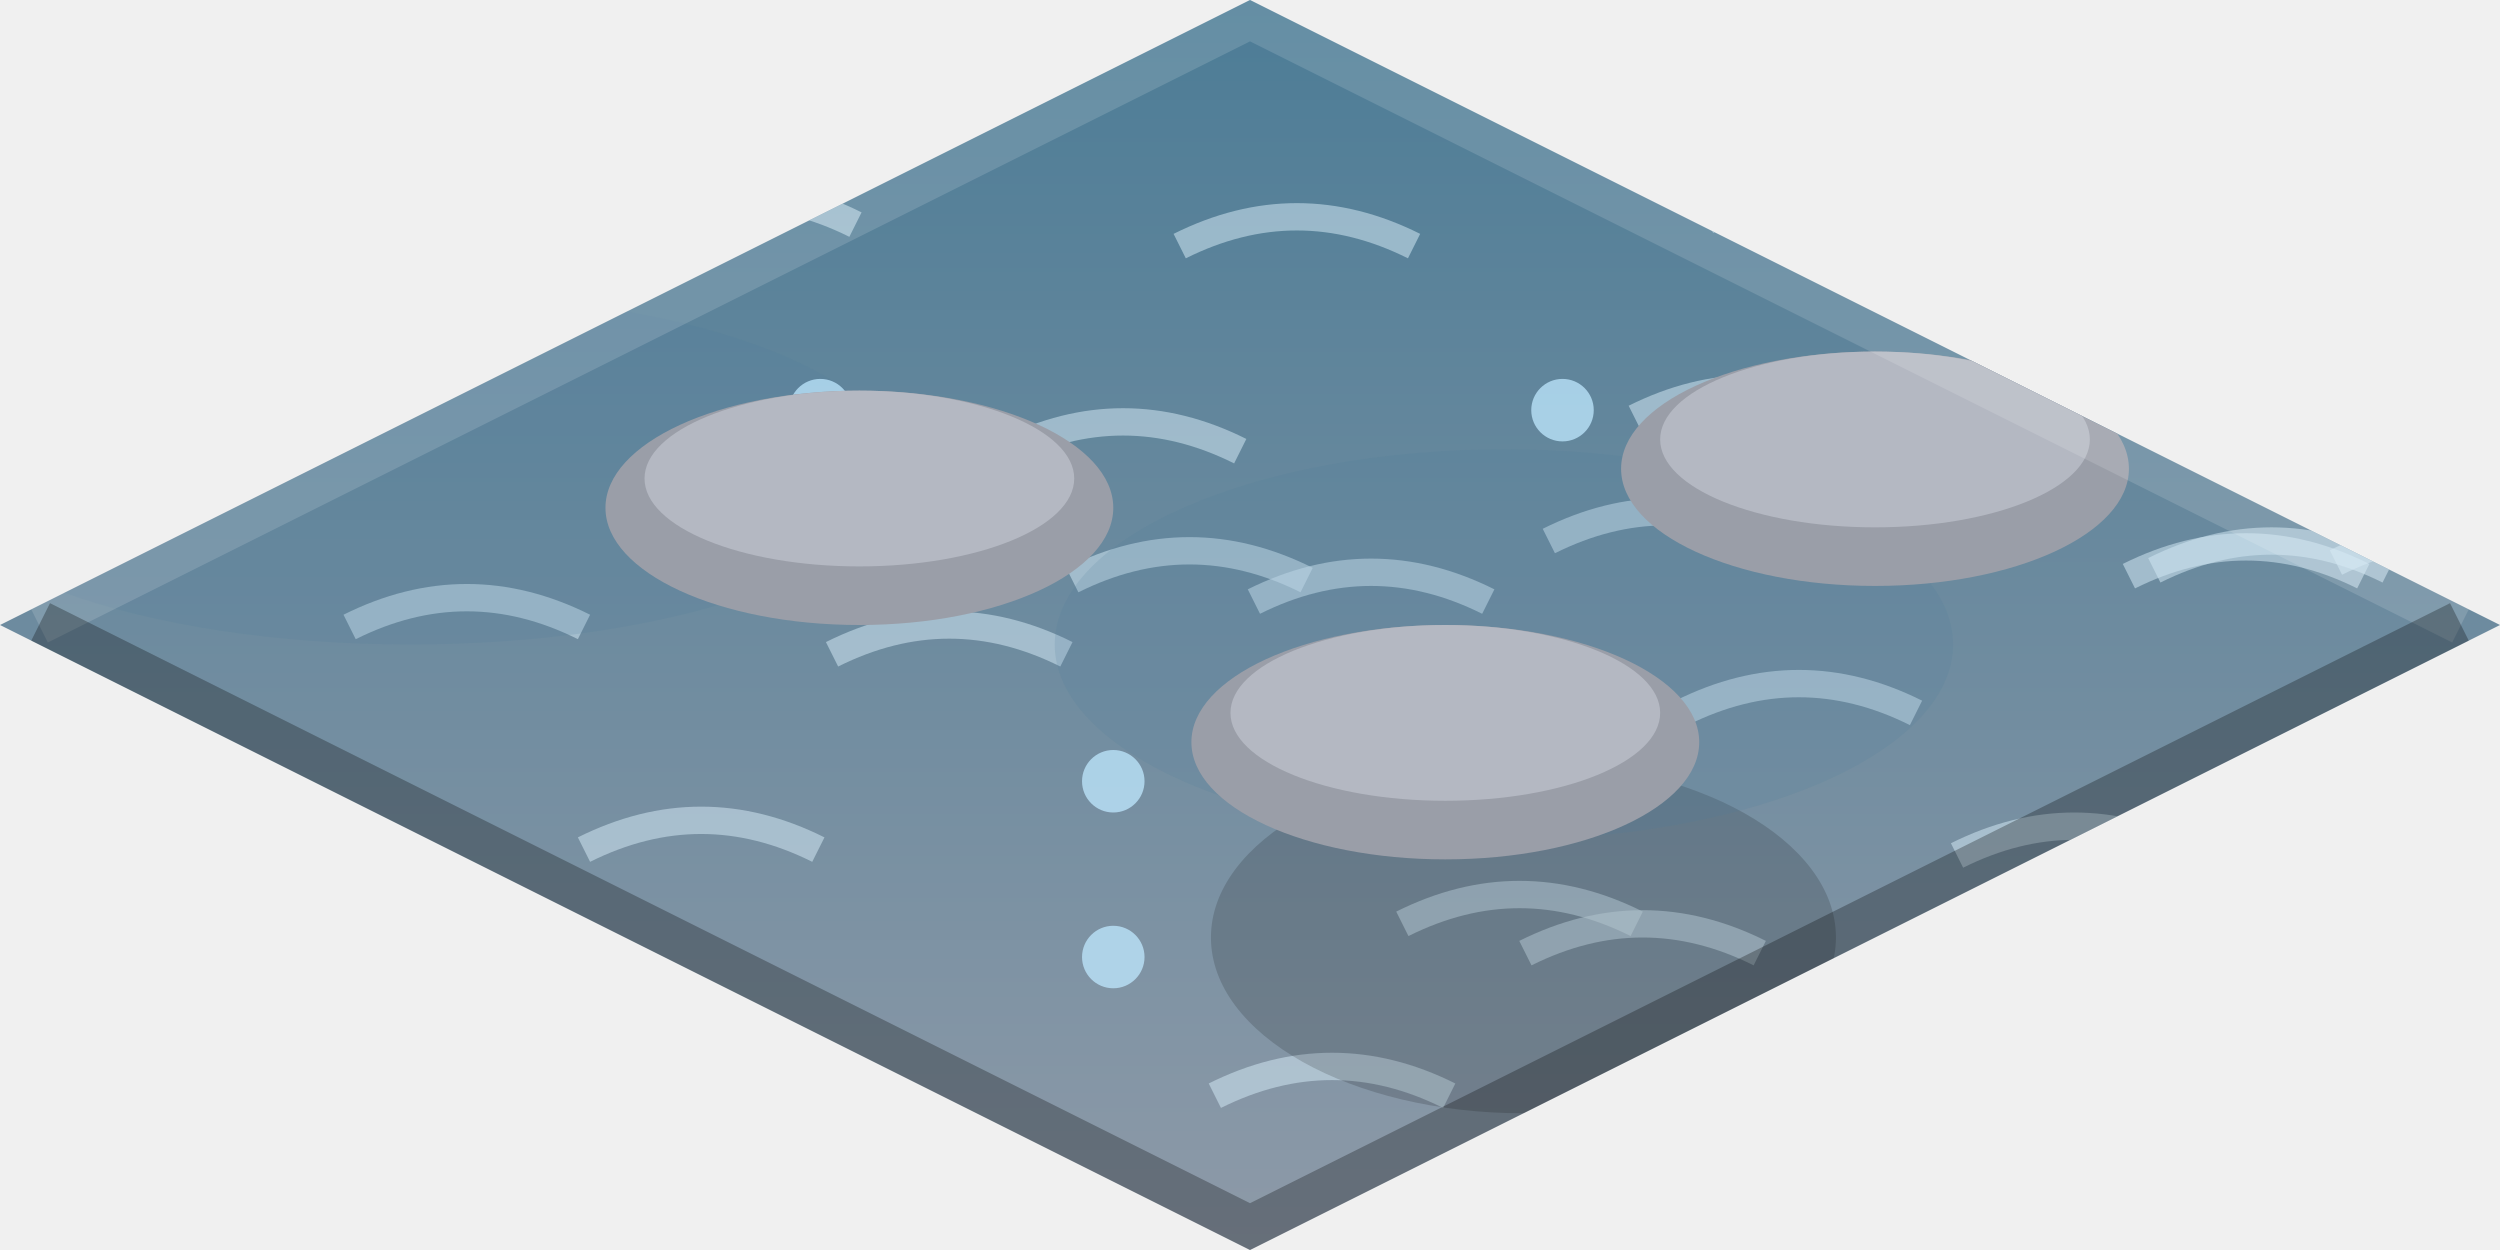
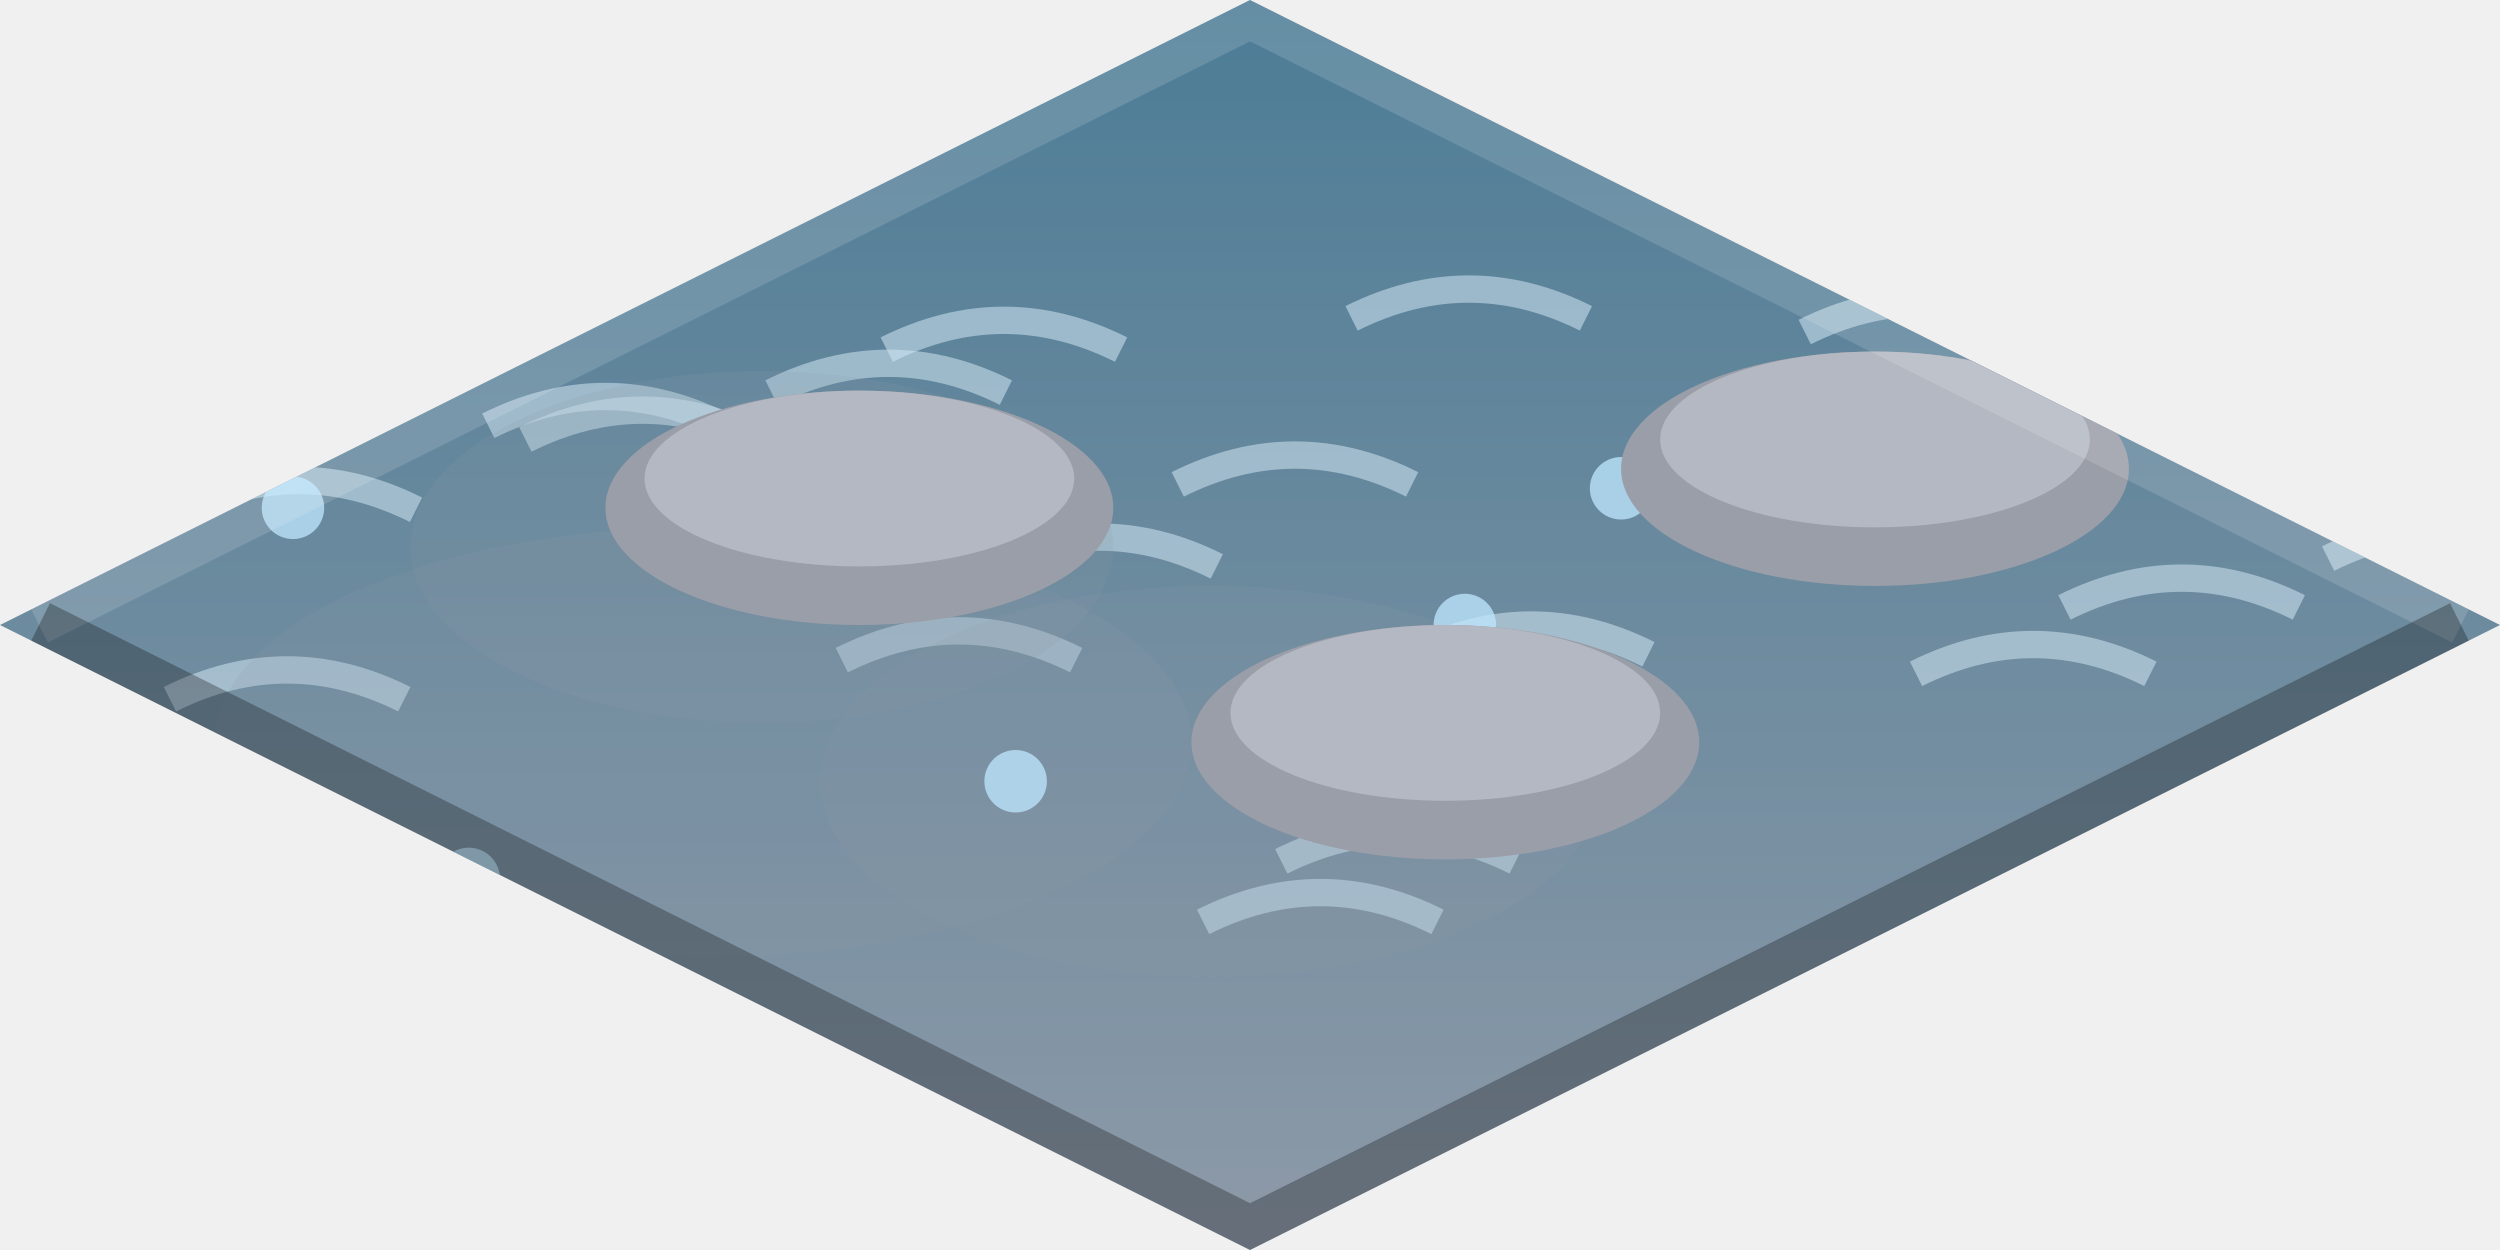
<svg xmlns="http://www.w3.org/2000/svg" width="128" height="64" viewBox="0 0 128 64">
  <defs>
    <linearGradient id="tg" x1="0" y1="0" x2="0" y2="1">
      <stop offset="0" stop-color="#4C7C96" stop-opacity="1" />
      <stop offset="1" stop-color="#8E9AA8" stop-opacity="1" />
    </linearGradient>
    <clipPath id="dia">
      <path d="M64,0 L128,32 L64,64 L0,32 Z" />
    </clipPath>
    <filter id="blur4" x="-50%" y="-50%" width="200%" height="200%">
      <feGaussianBlur stdDeviation="4" />
    </filter>
    <filter id="blur2" x="-50%" y="-50%" width="200%" height="200%">
      <feGaussianBlur stdDeviation="2" />
    </filter>
    <filter id="blur8" x="-80%" y="-80%" width="260%" height="260%">
      <feGaussianBlur stdDeviation="8" />
    </filter>
  </defs>
  <g clip-path="url(#dia)">
    <rect width="128" height="64" fill="url(#tg)" />
-     <path d="M100.2,43.8 q6,-3 12,0" stroke="#CFE6F2" stroke-width="1.4" fill="none" opacity=".55" />
-     <path d="M51.5,23.1 q6,-3 12,0" stroke="#CFE6F2" stroke-width="1.4" fill="none" opacity=".55" />
-     <path d="M64.2,30.8 q6,-3 12,0" stroke="#CFE6F2" stroke-width="1.4" fill="none" opacity=".55" />
-     <path d="M54.9,29.7 q6,-3 12,0" stroke="#CFE6F2" stroke-width="1.4" fill="none" opacity=".55" />
-     <path d="M71.8,47.3 q6,-3 12,0" stroke="#CFE6F2" stroke-width="1.4" fill="none" opacity=".55" />
-     <path d="M60.4,12.6 q6,-3 12,0" stroke="#CFE6F2" stroke-width="1.4" fill="none" opacity=".55" />
-     <path d="M112.8,56.0 q6,-3 12,0" stroke="#CFE6F2" stroke-width="1.4" fill="none" opacity=".55" />
-     <path d="M29.9,43.5 q6,-3 12,0" stroke="#CFE6F2" stroke-width="1.4" fill="none" opacity=".55" />
-     <path d="M11.9,13.9 q6,-3 12,0" stroke="#CFE6F2" stroke-width="1.4" fill="none" opacity=".55" />
-     <path d="M103.6,53.8 q6,-3 12,0" stroke="#CFE6F2" stroke-width="1.4" fill="none" opacity=".55" />
-     <path d="M18.9,48.6 q6,-3 12,0" stroke="#CFE6F2" stroke-width="1.4" fill="none" opacity=".55" />
-     <path d="M119.6,28.8 q6,-3 12,0" stroke="#CFE6F2" stroke-width="1.4" fill="none" opacity=".55" />
-     <path d="M17.9,32.1 q6,-3 12,0" stroke="#CFE6F2" stroke-width="1.4" fill="none" opacity=".55" />
-     <path d="M83.7,21.4 q6,-3 12,0" stroke="#CFE6F2" stroke-width="1.4" fill="none" opacity=".55" />
-     <path d="M79.3,27.7 q6,-3 12,0" stroke="#CFE6F2" stroke-width="1.4" fill="none" opacity=".55" />
-     <path d="M78.1,48.8 q6,-3 12,0" stroke="#CFE6F2" stroke-width="1.4" fill="none" opacity=".55" />
-     <path d="M86.1,36.5 q6,-3 12,0" stroke="#CFE6F2" stroke-width="1.4" fill="none" opacity=".55" />
-     <path d="M14.2,54.0 q6,-3 12,0" stroke="#CFE6F2" stroke-width="1.4" fill="none" opacity=".55" />
-     <path d="M109.0,29.5 q6,-3 12,0" stroke="#CFE6F2" stroke-width="1.4" fill="none" opacity=".55" />
-     <path d="M42.6,33.5 q6,-3 12,0" stroke="#CFE6F2" stroke-width="1.4" fill="none" opacity=".55" />
-     <path d="M62.2,56.1 q6,-3 12,0" stroke="#CFE6F2" stroke-width="1.4" fill="none" opacity=".55" />
-     <path d="M31.8,11.5 q6,-3 12,0" stroke="#CFE6F2" stroke-width="1.4" fill="none" opacity=".55" />
-     <path d="M87.4,11.3 q6,-3 12,0" stroke="#CFE6F2" stroke-width="1.4" fill="none" opacity=".55" />
-     <path d="M110.3,29.2 q6,-3 12,0" stroke="#CFE6F2" stroke-width="1.4" fill="none" opacity=".55" />
-     <path d="M114.4,57.9 q6,-3 12,0" stroke="#CFE6F2" stroke-width="1.4" fill="none" opacity=".55" />
-     <path d="M116.1,47.3 q6,-3 12,0" stroke="#CFE6F2" stroke-width="1.4" fill="none" opacity=".55" />
-     <ellipse cx="21" cy="24" rx="25" ry="9" fill="#4C7C96" opacity=".16" />
-     <ellipse cx="78" cy="48" rx="16" ry="9" fill="#000" opacity=".16" />
-     <ellipse cx="77" cy="33" rx="23" ry="10" fill="#4C7C96" opacity=".16" />
-     <circle cx="21" cy="48" r="1.6" fill="#BFE8FF" opacity=".75" />
-     <circle cx="57" cy="49" r="1.6" fill="#BFE8FF" opacity=".75" />
-     <circle cx="80" cy="21" r="1.6" fill="#BFE8FF" opacity=".75" />
-     <circle cx="42" cy="21" r="1.6" fill="#BFE8FF" opacity=".75" />
-     <circle cx="57" cy="40" r="1.6" fill="#BFE8FF" opacity=".75" />
+     <path d="M43.1,33.8 q6,-3 12,0" stroke="#CFE6F2" stroke-width="1.4" fill="none" opacity=".55" />
+     <path d="M60.3,24.8 q6,-3 12,0" stroke="#CFE6F2" stroke-width="1.4" fill="none" opacity=".55" />
+     <path d="M45.4,17.9 q6,-3 12,0" stroke="#CFE6F2" stroke-width="1.4" fill="none" opacity=".55" />
+     <path d="M8.7,35.8 q6,-3 12,0" stroke="#CFE6F2" stroke-width="1.4" fill="none" opacity=".55" />
+     <path d="M113.1,47.4 q6,-3 12,0" stroke="#CFE6F2" stroke-width="1.4" fill="none" opacity=".55" />
+     <path d="M26.9,22.5 q6,-3 12,0" stroke="#CFE6F2" stroke-width="1.4" fill="none" opacity=".55" />
+     <path d="M69.2,16.3 q6,-3 12,0" stroke="#CFE6F2" stroke-width="1.4" fill="none" opacity=".55" />
+     <path d="M115.0,46.2 q6,-3 12,0" stroke="#CFE6F2" stroke-width="1.4" fill="none" opacity=".55" />
+     <path d="M65.6,44.1 q6,-3 12,0" stroke="#CFE6F2" stroke-width="1.4" fill="none" opacity=".55" />
+     <path d="M119.2,28.6 q6,-3 12,0" stroke="#CFE6F2" stroke-width="1.4" fill="none" opacity=".55" />
+     <path d="M15.5,52.4 q6,-3 12,0" stroke="#CFE6F2" stroke-width="1.4" fill="none" opacity=".55" />
+     <path d="M119.5,21.1 q6,-3 12,0" stroke="#CFE6F2" stroke-width="1.4" fill="none" opacity=".55" />
+     <path d="M50.3,29.0 q6,-3 12,0" stroke="#CFE6F2" stroke-width="1.4" fill="none" opacity=".55" />
+     <path d="M89.8,55.0 q6,-3 12,0" stroke="#CFE6F2" stroke-width="1.4" fill="none" opacity=".55" />
+     <path d="M98.1,34.5 q6,-3 12,0" stroke="#CFE6F2" stroke-width="1.4" fill="none" opacity=".55" />
+     <path d="M107.7,17.4 q6,-3 12,0" stroke="#CFE6F2" stroke-width="1.4" fill="none" opacity=".55" />
+     <path d="M39.5,20.1 q6,-3 12,0" stroke="#CFE6F2" stroke-width="1.4" fill="none" opacity=".55" />
+     <path d="M25.0,21.8 q6,-3 12,0" stroke="#CFE6F2" stroke-width="1.4" fill="none" opacity=".55" />
+     <path d="M105.7,31.1 q6,-3 12,0" stroke="#CFE6F2" stroke-width="1.4" fill="none" opacity=".55" />
+     <path d="M61.6,47.2 q6,-3 12,0" stroke="#CFE6F2" stroke-width="1.4" fill="none" opacity=".55" />
+     <path d="M82.5,7.6 q6,-3 12,0" stroke="#CFE6F2" stroke-width="1.4" fill="none" opacity=".55" />
+     <path d="M88.3,7.3 q6,-3 12,0" stroke="#CFE6F2" stroke-width="1.4" fill="none" opacity=".55" />
+     <path d="M18.3,49.7 q6,-3 12,0" stroke="#CFE6F2" stroke-width="1.4" fill="none" opacity=".55" />
+     <path d="M72.4,33.5 q6,-3 12,0" stroke="#CFE6F2" stroke-width="1.4" fill="none" opacity=".55" />
+     <path d="M9.3,26.1 q6,-3 12,0" stroke="#CFE6F2" stroke-width="1.4" fill="none" opacity=".55" />
+     <path d="M92.4,17.0 q6,-3 12,0" stroke="#CFE6F2" stroke-width="1.4" fill="none" opacity=".55" />
+     <ellipse cx="62" cy="40" rx="20" ry="10" fill="#8E9AA8" opacity=".16" />
+     <ellipse cx="39" cy="28" rx="18" ry="9" fill="#8E9AA8" opacity=".16" />
+     <ellipse cx="36" cy="38" rx="25" ry="11" fill="#8E9AA8" opacity=".16" />
+     <circle cx="75" cy="32" r="1.6" fill="#BFE8FF" opacity=".75" />
+     <circle cx="15" cy="26" r="1.6" fill="#BFE8FF" opacity=".75" />
+     <circle cx="24" cy="45" r="1.6" fill="#BFE8FF" opacity=".75" />
+     <circle cx="52" cy="40" r="1.6" fill="#BFE8FF" opacity=".75" />
+     <circle cx="83" cy="25" r="1.6" fill="#BFE8FF" opacity=".75" />
    <ellipse cx="44" cy="26" rx="13" ry="6" fill="#9A9EA8" />
    <ellipse cx="44" cy="24.5" rx="11" ry="4.5" fill="#B4B8C2" />
    <ellipse cx="74" cy="38" rx="13" ry="6" fill="#9A9EA8" />
    <ellipse cx="74" cy="36.5" rx="11" ry="4.5" fill="#B4B8C2" />
    <ellipse cx="96" cy="24" rx="13" ry="6" fill="#9A9EA8" />
    <ellipse cx="96" cy="22.5" rx="11" ry="4.5" fill="#B4B8C2" />
    <path d="M2,32 L64,1 L126,32" fill="none" stroke="#fff" stroke-width="2" opacity=".14" />
    <path d="M2,32 L64,63 L126,32" fill="none" stroke="#000" stroke-width="2.5" opacity=".28" />
  </g>
</svg>
